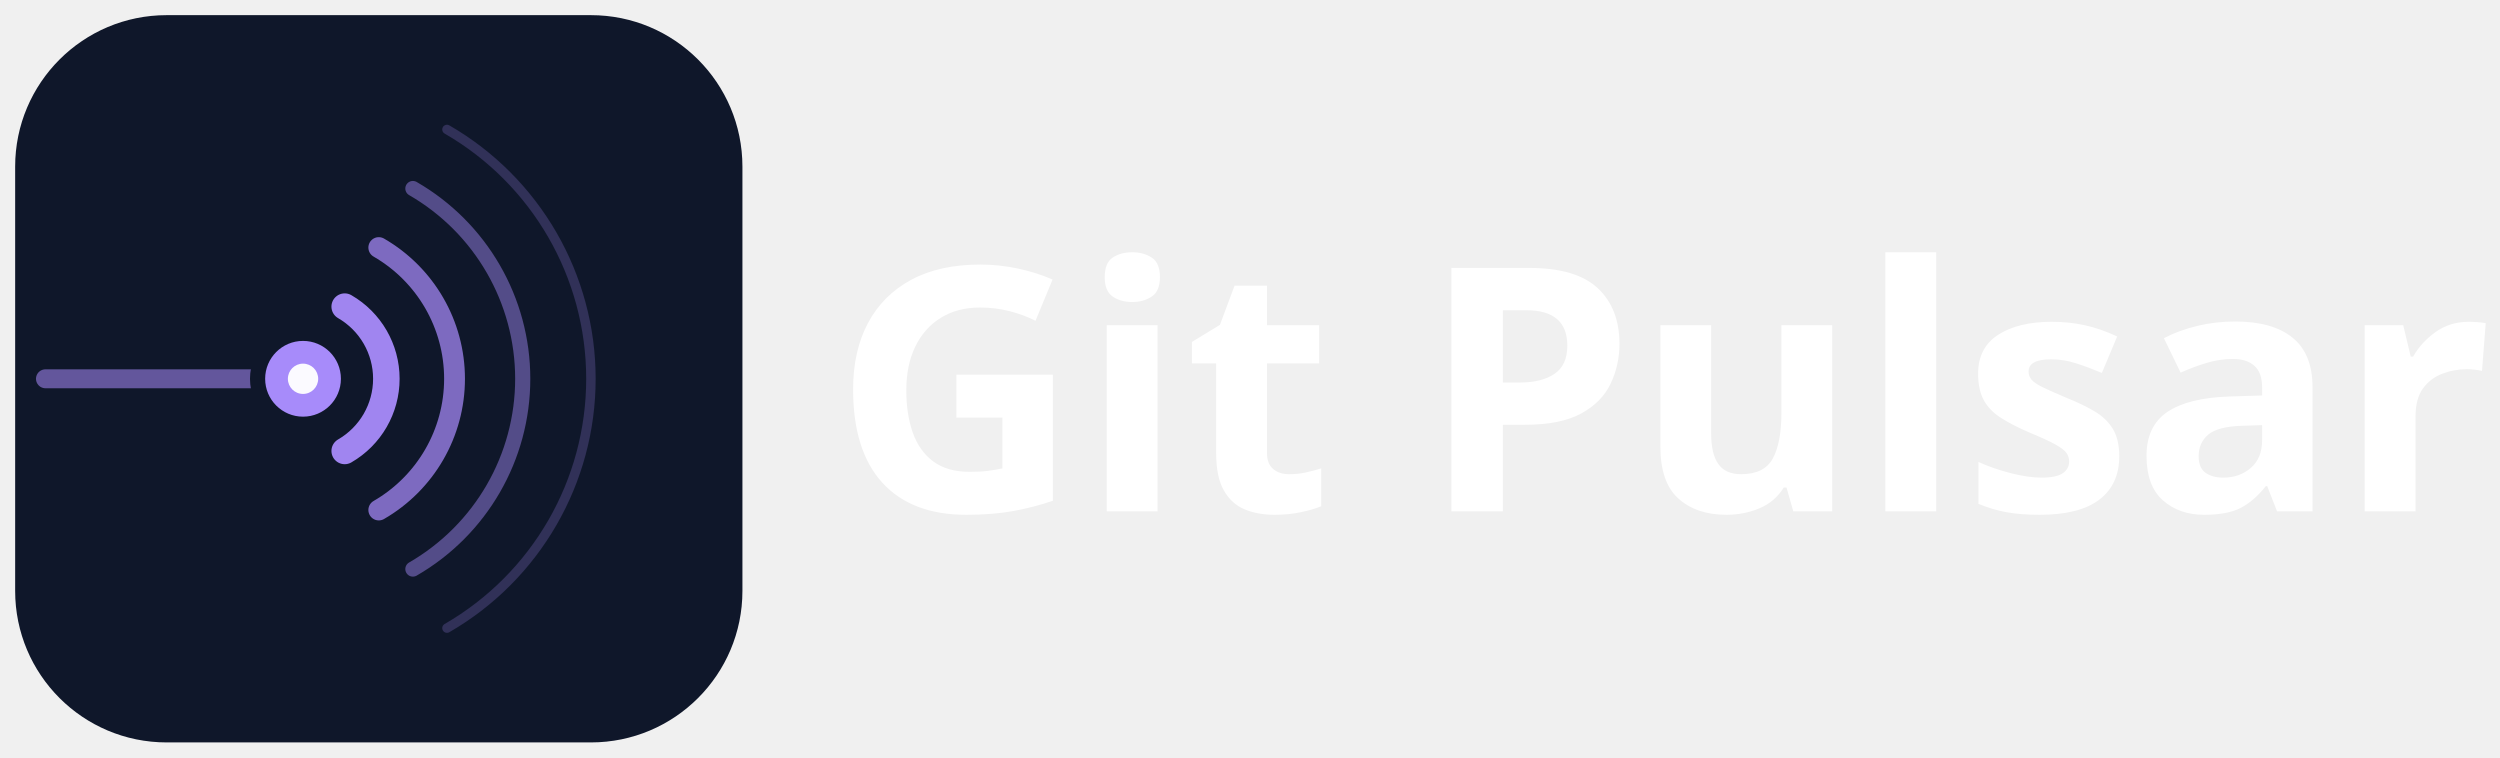
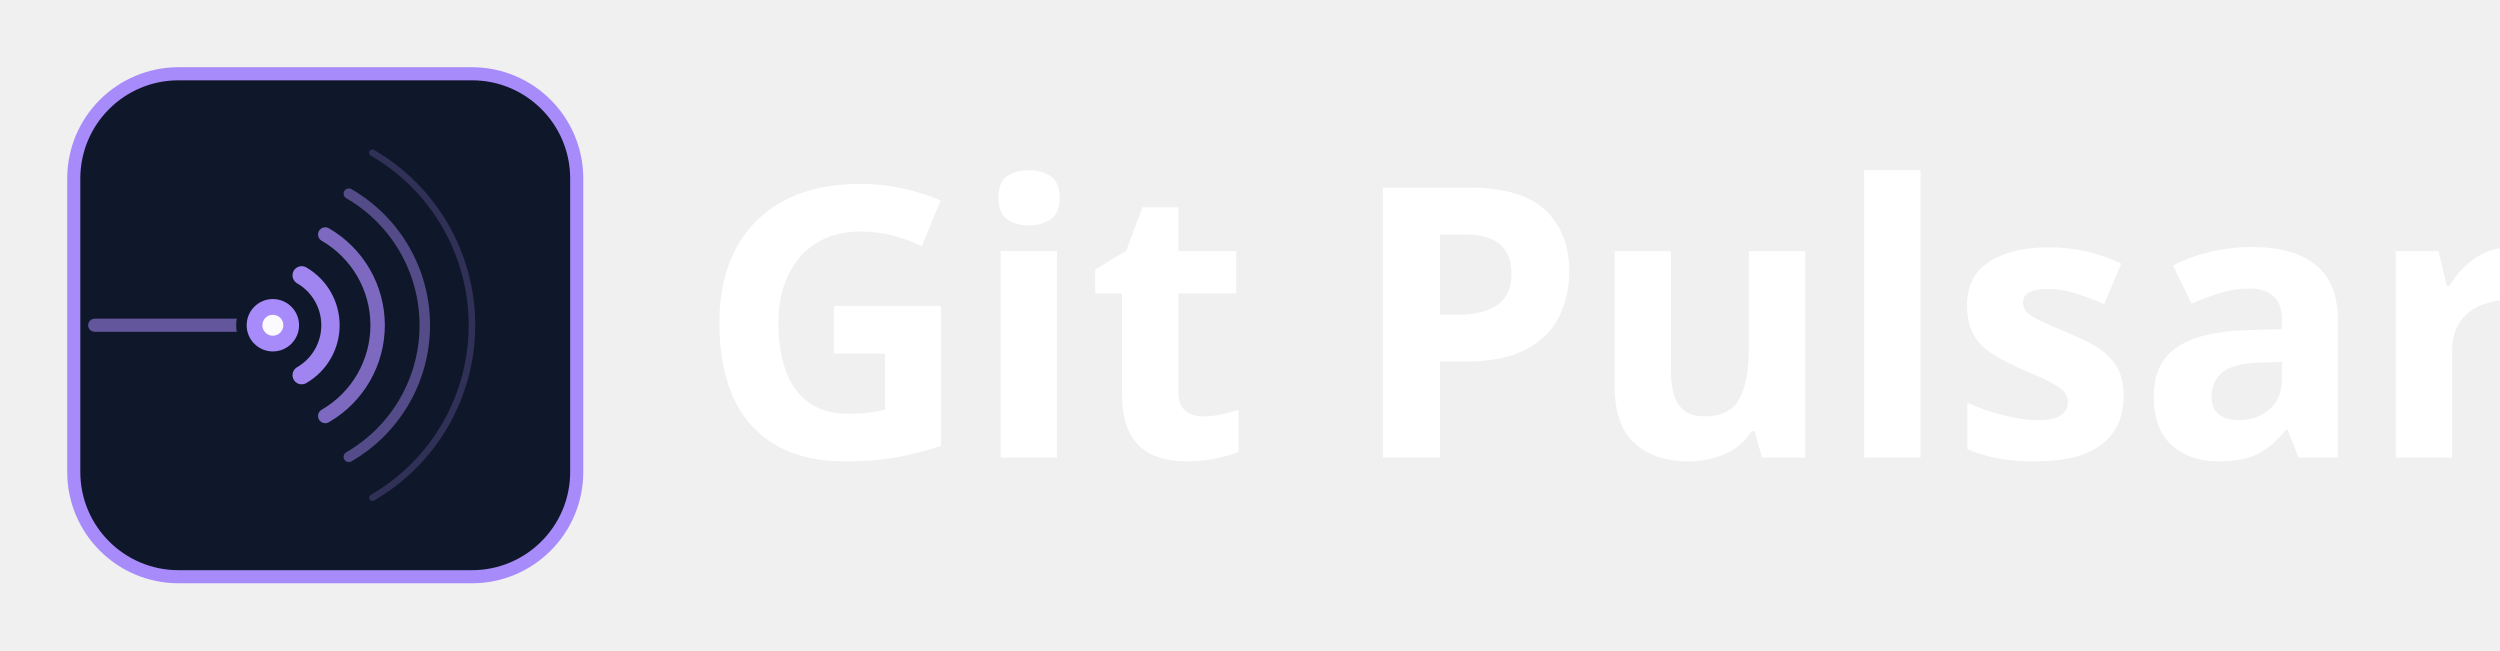
- <svg xmlns="http://www.w3.org/2000/svg" viewBox="0 0 660 200" width="660" height="200">
+ <svg xmlns="http://www.w3.org/2000/svg" viewBox="0 0 595.13 154.85" width="595.13" height="154.85">
  <defs>
    <style>
      .wordmark {
        font: bold 90px "Space Grotesk";
        fill: #ffffff;
      }
    </style>
  </defs>
-   <rect x="4" y="4" width="192" height="192" rx="40" fill="#0f172a" />
-   <line x1="12" y1="100" x2="75" y2="100" stroke="#a78bfa" stroke-width="5" stroke-linecap="round" opacity="0.55" />
-   <path d="M 91 80.95 A 22 22 0 0 1 91 119.05" fill="none" stroke="#a78bfa" stroke-width="7" stroke-linecap="round" opacity="0.95" />
-   <path d="M 100 65.36 A 40 40 0 0 1 100 134.64" fill="none" stroke="#a78bfa" stroke-width="5.5" stroke-linecap="round" opacity="0.72" />
-   <path d="M 109 49.77 A 58 58 0 0 1 109 150.23" fill="none" stroke="#a78bfa" stroke-width="4" stroke-linecap="round" opacity="0.45" />
-   <path d="M 118 34.18 A 76 76 0 0 1 118 165.82" fill="none" stroke="#a78bfa" stroke-width="2.5" stroke-linecap="round" opacity="0.22" />
-   <circle cx="80" cy="100" r="14" fill="#0f172a" />
-   <circle cx="80" cy="100" r="10" fill="#a78bfa" />
-   <circle cx="80" cy="100" r="4" fill="#ffffff" opacity="0.95" />
-   <text x="220" y="135" class="wordmark">Git Pulsar</text>
+   <g transform="translate(77.425 77.425) scale(0.6236041) translate(-100 -100)">
+     <rect x="4" y="4" width="192" height="192" rx="40" stroke="#a78bfa" stroke-width="5" fill="#0f172a" />
+     <line x1="12" y1="100" x2="75" y2="100" stroke="#a78bfa" stroke-width="5" stroke-linecap="round" opacity="0.55" />
+     <path d="M 91 80.95 A 22 22 0 0 1 91 119.05" fill="none" stroke="#a78bfa" stroke-width="7" stroke-linecap="round" opacity="0.95" />
+     <path d="M 100 65.36 A 40 40 0 0 1 100 134.64" fill="none" stroke="#a78bfa" stroke-width="5.5" stroke-linecap="round" opacity="0.72" />
+     <path d="M 109 49.77 A 58 58 0 0 1 109 150.23" fill="none" stroke="#a78bfa" stroke-width="4" stroke-linecap="round" opacity="0.45" />
+     <path d="M 118 34.18 A 76 76 0 0 1 118 165.82" fill="none" stroke="#a78bfa" stroke-width="2.5" stroke-linecap="round" opacity="0.22" />
+     <circle cx="80" cy="100" r="14" fill="#0f172a" />
+     <circle cx="80" cy="100" r="10" fill="#a78bfa" />
+     <circle cx="80" cy="100" r="4" fill="#ffffff" opacity="0.95" />
+   </g>
+   <text x="166.03" y="108.925" class="wordmark">Git Pulsar</text>
</svg>
